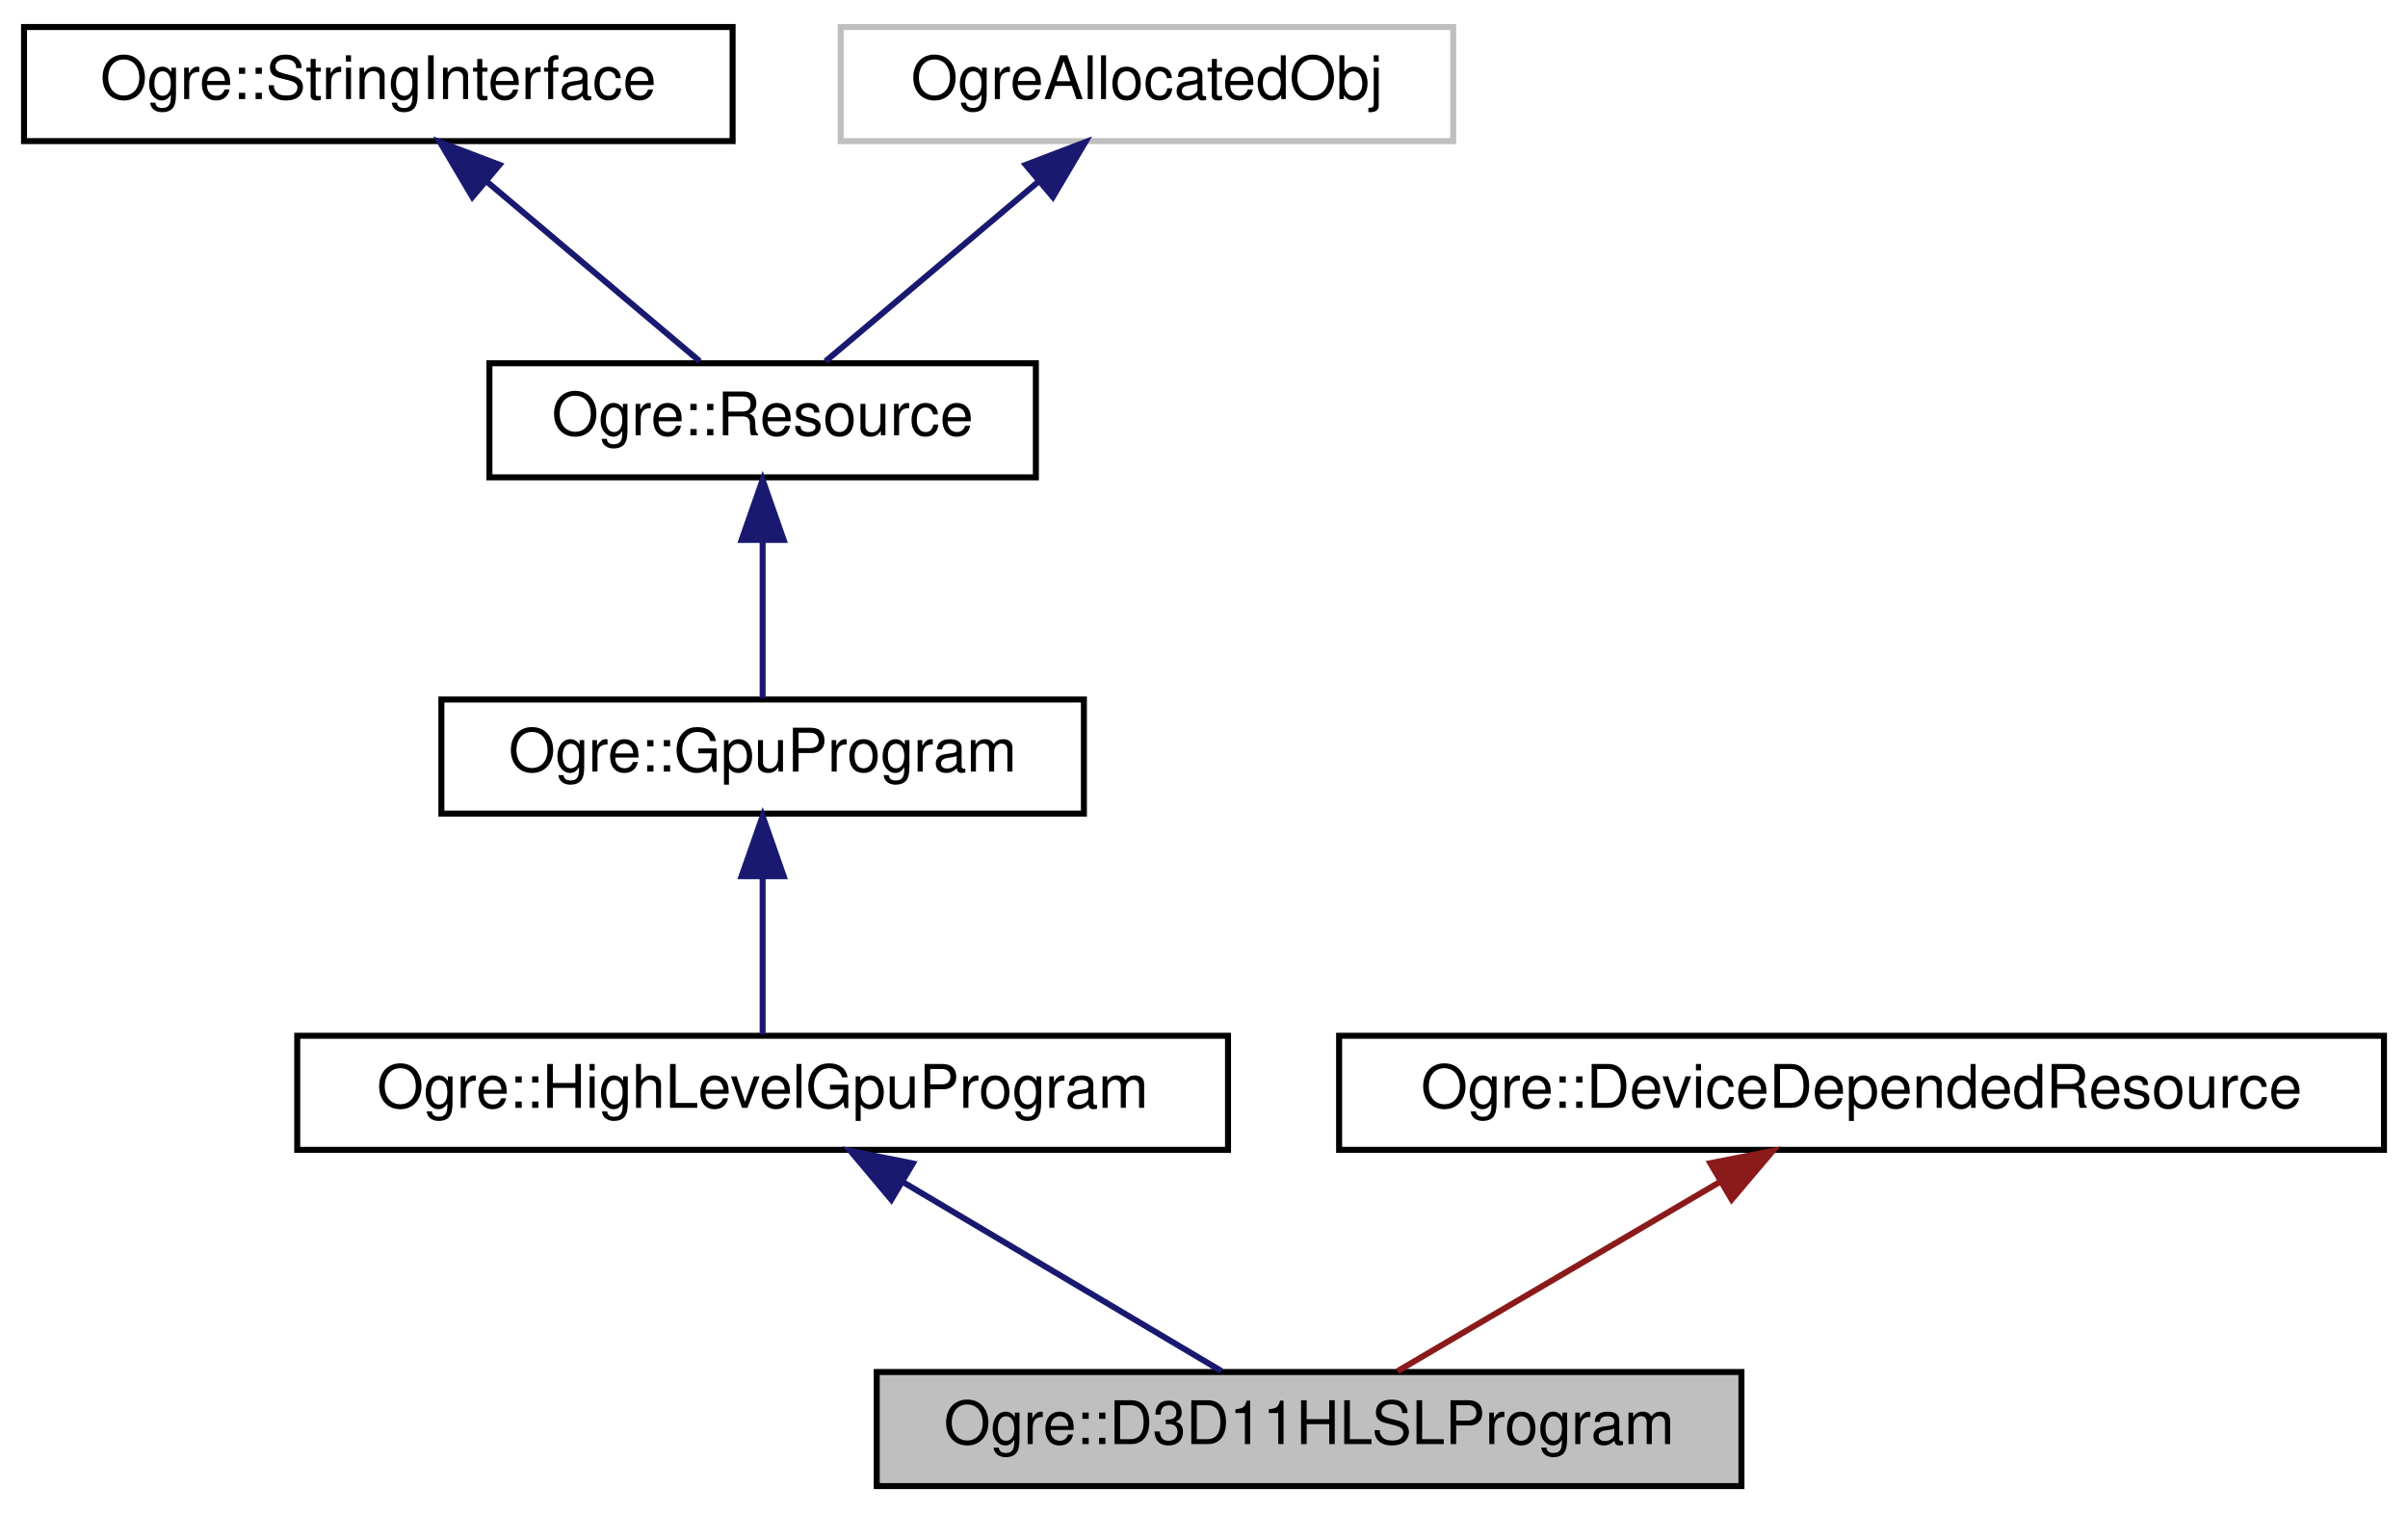
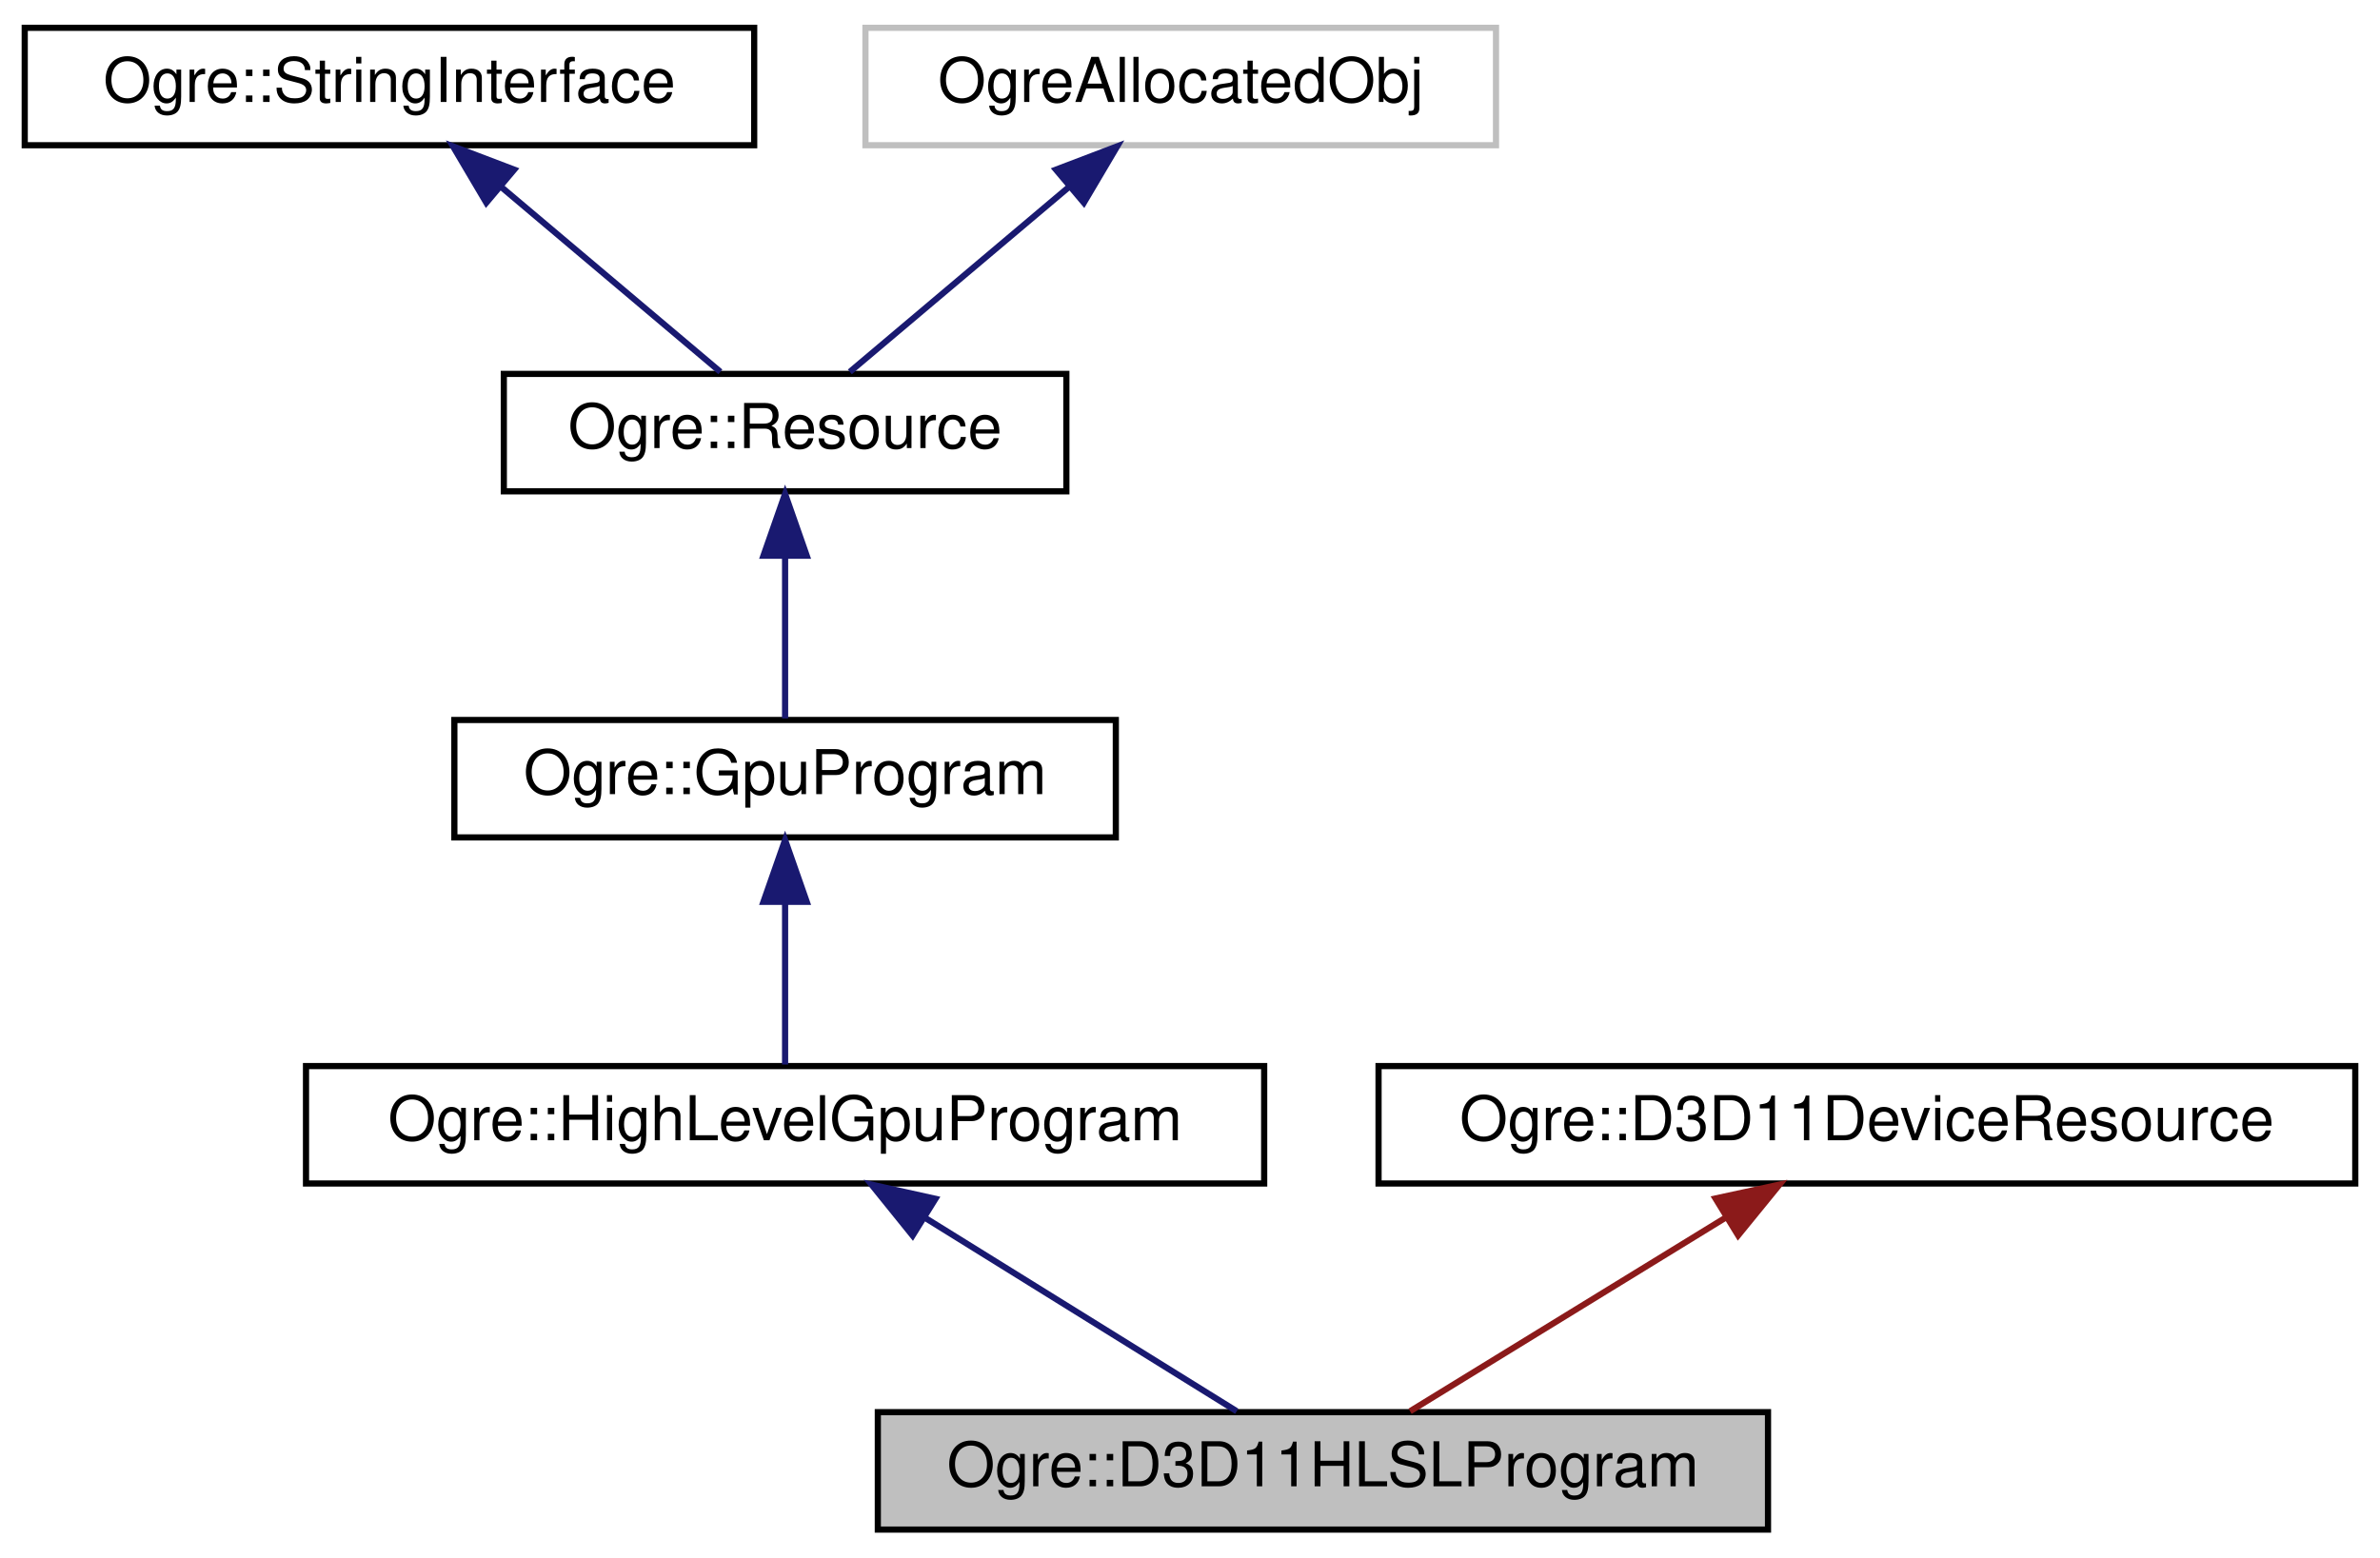
- <svg xmlns="http://www.w3.org/2000/svg" xmlns:xlink="http://www.w3.org/1999/xlink" width="401pt" height="252pt" viewBox="0.00 0.00 401.00 252.00">
+ <svg xmlns="http://www.w3.org/2000/svg" xmlns:xlink="http://www.w3.org/1999/xlink" width="385pt" height="252pt" viewBox="0.00 0.00 385.00 252.00">
  <g id="graph0" class="graph" transform="scale(1 1) rotate(0) translate(4 248)">
    <g id="node1" class="node">
      <g id="a_node1">
        <a xlink:title="Specialization of HighLevelGpuProgram to provide support for D3D11 High-Level Shader Language (HLSL).">
-           <polygon fill="#bfbfbf" stroke="black" points="142,-0.5 142,-19.5 286,-19.5 286,-0.5 142,-0.5" />
-           <text text-anchor="middle" x="214" y="-7.5" font-family="Helvetica,sans-Serif" font-size="10.00">Ogre::D3D11HLSLProgram</text>
+           <polygon fill="#bfbfbf" stroke="black" points="138,-0.5 138,-19.5 282,-19.5 282,-0.5 138,-0.5" />
+           <text text-anchor="middle" x="210" y="-7.5" font-family="Helvetica,sans-Serif" font-size="10.00">Ogre::D3D11HLSLProgram</text>
        </a>
      </g>
    </g>
    <g id="node2" class="node">
      <g id="a_node2">
        <a xlink:href="class_ogre_1_1_high_level_gpu_program.html" target="_top" xlink:title="Abstract base class representing a high-level program (a vertex or fragment program).">
          <polygon fill="none" stroke="black" points="45.5,-56.5 45.5,-75.5 200.5,-75.5 200.5,-56.5 45.5,-56.5" />
          <text text-anchor="middle" x="123" y="-63.5" font-family="Helvetica,sans-Serif" font-size="10.00">Ogre::HighLevelGpuProgram</text>
        </a>
      </g>
    </g>
    <g id="edge1" class="edge">
-       <path fill="none" stroke="midnightblue" d="M146.29,-51.18C163.04,-41.24 185.1,-28.15 199.42,-19.65" />
-       <polygon fill="midnightblue" stroke="midnightblue" points="144.43,-48.21 137.62,-56.32 148.01,-54.23 144.43,-48.21" />
+       <path fill="none" stroke="midnightblue" d="M145.72,-50.9C161.67,-41 182.5,-28.07 196.06,-19.65" />
+       <polygon fill="midnightblue" stroke="midnightblue" points="143.63,-48.08 136.98,-56.32 147.32,-54.02 143.63,-48.08" />
    </g>
    <g id="node3" class="node">
      <g id="a_node3">
        <a xlink:href="class_ogre_1_1_gpu_program.html" target="_top" xlink:title="Defines a program which runs on the GPU such as a vertex or fragment program.">
          <polygon fill="none" stroke="black" points="69.5,-112.5 69.5,-131.5 176.5,-131.5 176.5,-112.5 69.5,-112.5" />
          <text text-anchor="middle" x="123" y="-119.5" font-family="Helvetica,sans-Serif" font-size="10.00">Ogre::GpuProgram</text>
        </a>
      </g>
    </g>
    <g id="edge2" class="edge">
      <path fill="none" stroke="midnightblue" d="M123,-101.8C123,-92.91 123,-82.78 123,-75.75" />
      <polygon fill="midnightblue" stroke="midnightblue" points="119.5,-102.08 123,-112.08 126.5,-102.08 119.5,-102.08" />
    </g>
    <g id="node4" class="node">
      <g id="a_node4">
        <a xlink:href="class_ogre_1_1_resource.html" target="_top" xlink:title="Abstract class representing a loadable resource (e.g.">
          <polygon fill="none" stroke="black" points="77.5,-168.5 77.5,-187.5 168.5,-187.5 168.5,-168.5 77.5,-168.5" />
          <text text-anchor="middle" x="123" y="-175.5" font-family="Helvetica,sans-Serif" font-size="10.00">Ogre::Resource</text>
        </a>
      </g>
    </g>
    <g id="edge3" class="edge">
      <path fill="none" stroke="midnightblue" d="M123,-157.8C123,-148.91 123,-138.78 123,-131.75" />
      <polygon fill="midnightblue" stroke="midnightblue" points="119.5,-158.08 123,-168.08 126.5,-158.08 119.5,-158.08" />
    </g>
    <g id="node5" class="node">
      <g id="a_node5">
        <a xlink:href="class_ogre_1_1_string_interface.html" target="_top" xlink:title="Class defining the common interface which classes can use to present a reflection-style,...">
          <polygon fill="none" stroke="black" points="0,-224.5 0,-243.5 118,-243.5 118,-224.5 0,-224.5" />
          <text text-anchor="middle" x="59" y="-231.5" font-family="Helvetica,sans-Serif" font-size="10.00">Ogre::StringInterface</text>
        </a>
      </g>
    </g>
    <g id="edge4" class="edge">
      <path fill="none" stroke="midnightblue" d="M76.99,-217.82C88.46,-208.15 102.91,-195.95 112.53,-187.83" />
      <polygon fill="midnightblue" stroke="midnightblue" points="74.67,-215.2 69.28,-224.32 79.18,-220.55 74.67,-215.2" />
    </g>
    <g id="node6" class="node">
      <g id="a_node6">
        <a xlink:title=" ">
          <polygon fill="none" stroke="#bfbfbf" points="136,-224.5 136,-243.5 238,-243.5 238,-224.5 136,-224.5" />
          <text text-anchor="middle" x="187" y="-231.5" font-family="Helvetica,sans-Serif" font-size="10.00">OgreAllocatedObj</text>
        </a>
      </g>
    </g>
    <g id="edge5" class="edge">
      <path fill="none" stroke="midnightblue" d="M169.01,-217.82C157.54,-208.15 143.09,-195.95 133.47,-187.83" />
      <polygon fill="midnightblue" stroke="midnightblue" points="166.82,-220.55 176.72,-224.32 171.33,-215.2 166.82,-220.55" />
    </g>
    <g id="node7" class="node">
      <g id="a_node7">
-         <a xlink:href="class_ogre_1_1_device_depended_resource.html" target="_top" xlink:title="Represents a GPU device depended resource.">
-           <polygon fill="none" stroke="black" points="219,-56.5 219,-75.5 393,-75.5 393,-56.5 219,-56.5" />
-           <text text-anchor="middle" x="306" y="-63.5" font-family="Helvetica,sans-Serif" font-size="10.00">Ogre::DeviceDependedResource</text>
+         <a xlink:href="class_ogre_1_1_d3_d11_device_resource.html" target="_top" xlink:title="Represents a Direct3D rendering resource.">
+           <polygon fill="none" stroke="black" points="219,-56.5 219,-75.5 377,-75.5 377,-56.5 219,-56.5" />
+           <text text-anchor="middle" x="298" y="-63.5" font-family="Helvetica,sans-Serif" font-size="10.00">Ogre::D3D11DeviceResource</text>
        </a>
      </g>
    </g>
    <g id="edge6" class="edge">
-       <path fill="none" stroke="#8b1a1a" d="M282.45,-51.18C265.52,-41.24 243.22,-28.15 228.74,-19.65" />
-       <polygon fill="#8b1a1a" stroke="#8b1a1a" points="280.82,-54.28 291.22,-56.32 284.37,-48.24 280.82,-54.28" />
+       <path fill="none" stroke="#8b1a1a" d="M275.02,-50.9C258.89,-41 237.82,-28.07 224.1,-19.65" />
+       <polygon fill="#8b1a1a" stroke="#8b1a1a" points="273.51,-54.08 283.86,-56.32 277.17,-48.11 273.51,-54.08" />
    </g>
  </g>
</svg>
